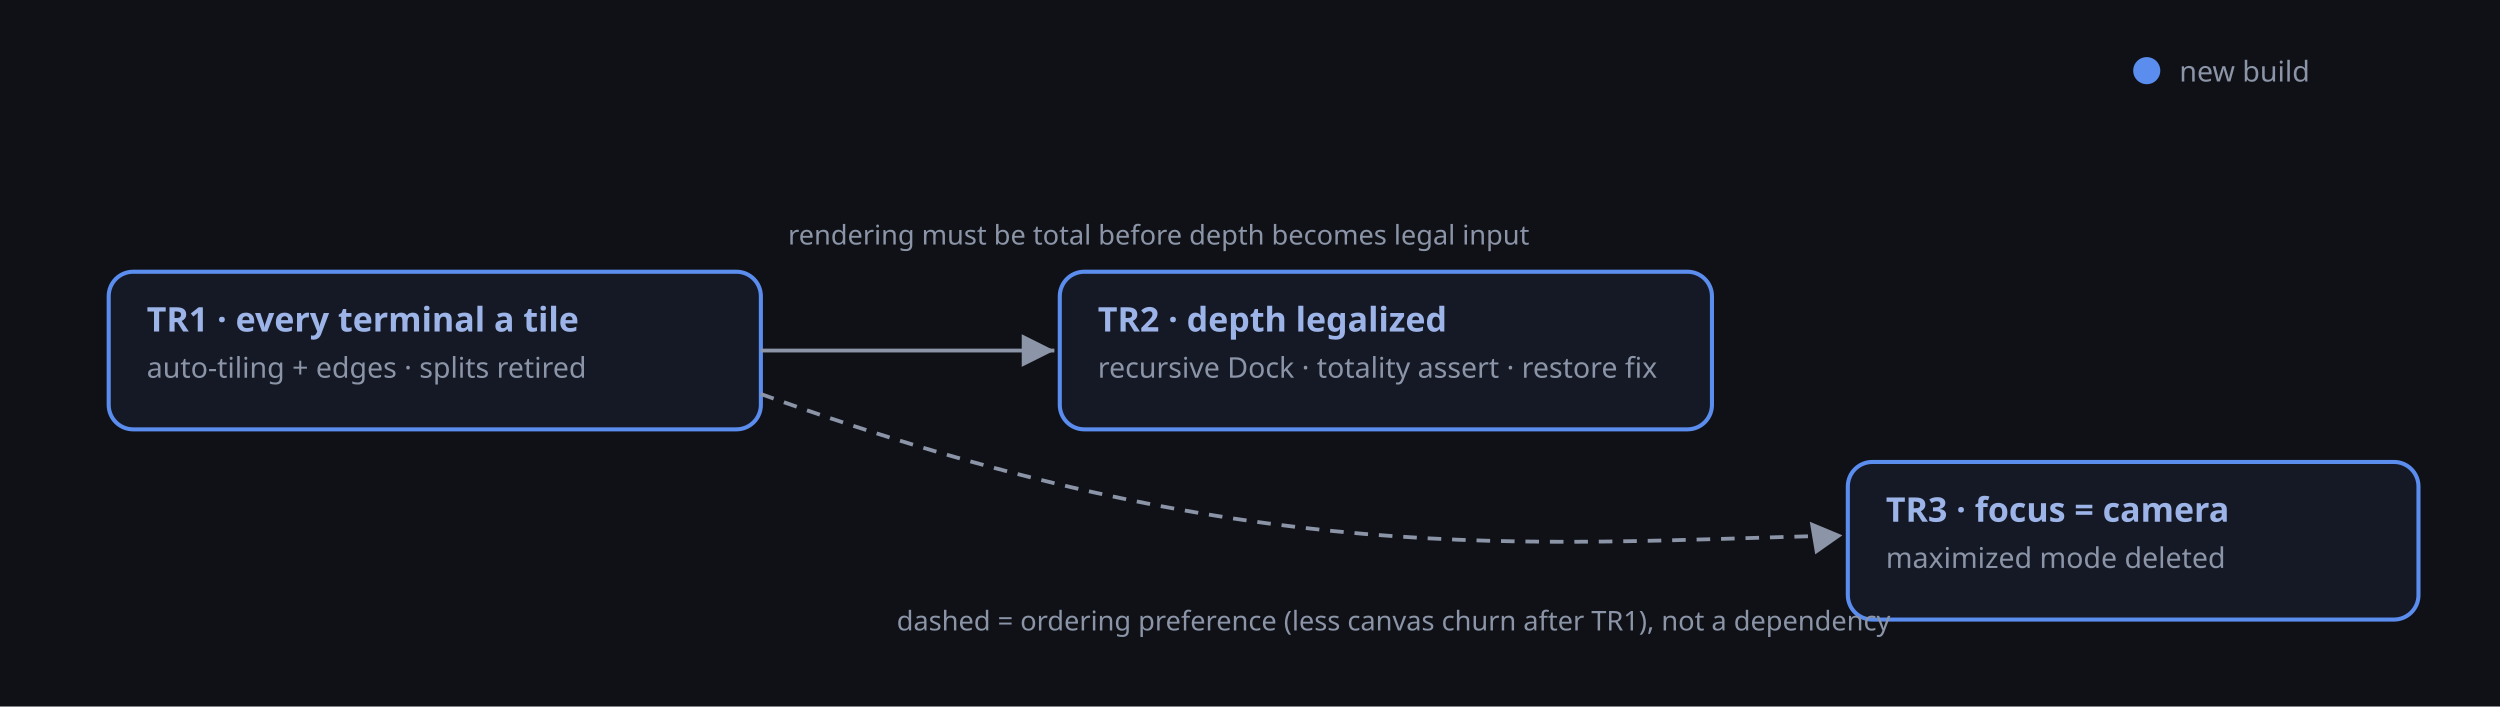
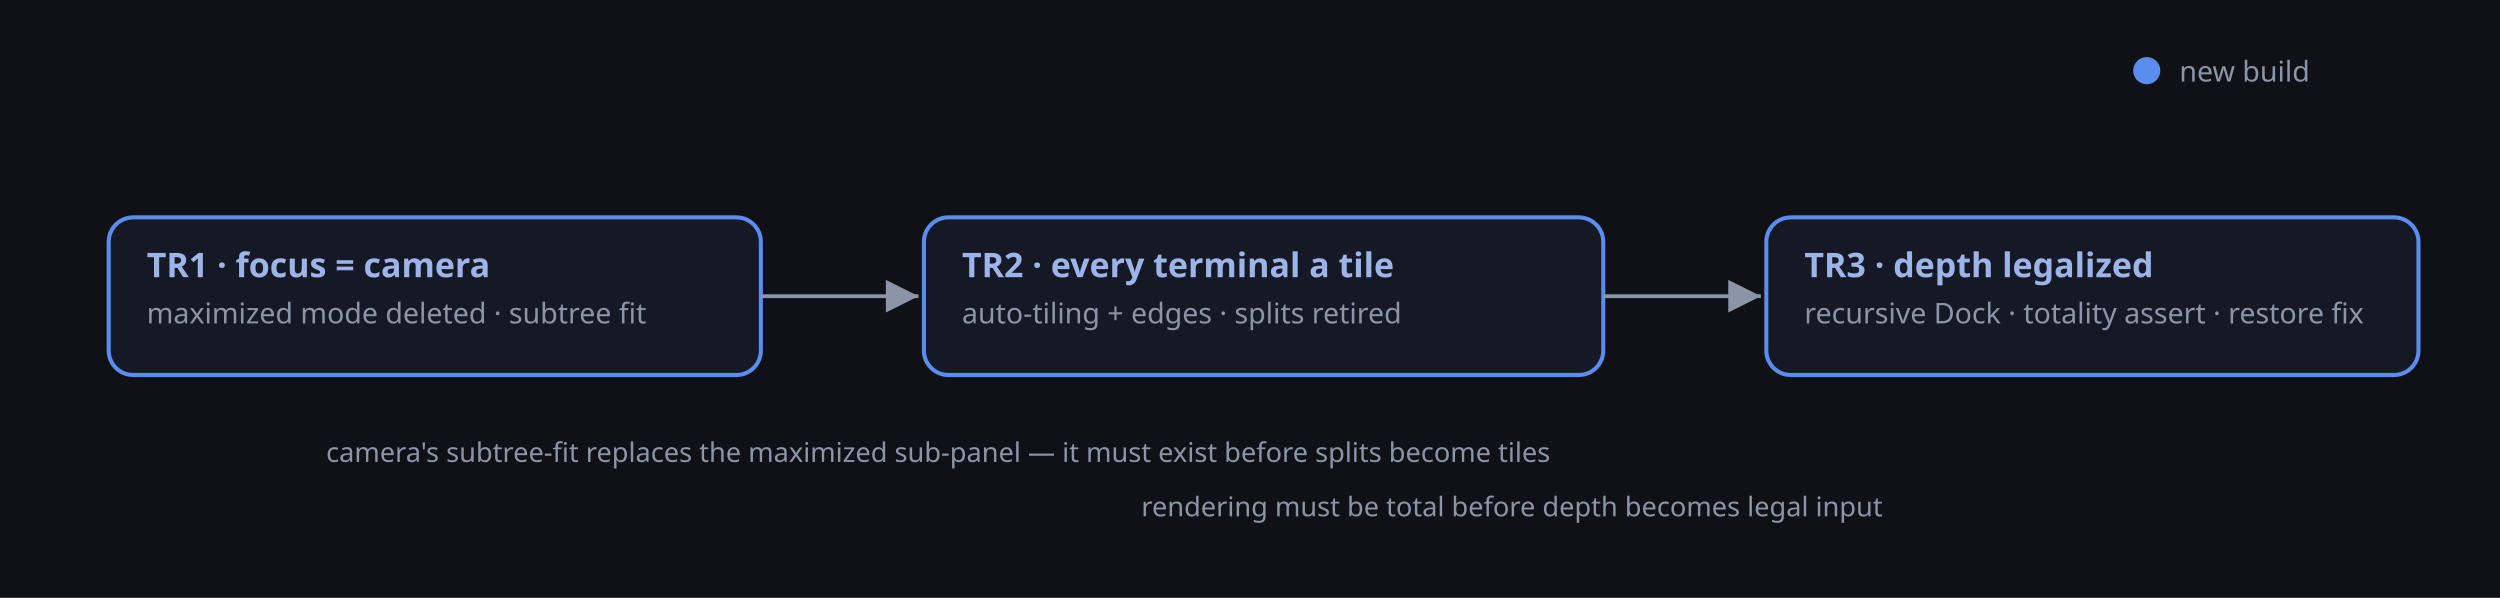
- <svg xmlns="http://www.w3.org/2000/svg" viewBox="0 0 920 260" font-family="system-ui, sans-serif">
-   <rect width="920" height="260" fill="#0f1117" />
+ <svg xmlns="http://www.w3.org/2000/svg" viewBox="0 0 920 220" font-family="system-ui, sans-serif">
+   <rect width="920" height="220" fill="#0f1117" />
  <g font-size="10.5" fill="#8b95a7">
    <circle cx="790" cy="26" r="5" fill="#5b8def" />
    <text x="802" y="30">new build</text>
  </g>
  <g>
-     <rect x="40" y="100" width="240" height="58" rx="9" fill="#141925" stroke="#5b8def" stroke-width="1.5" />
-     <text x="54" y="122" fill="#9db4e8" font-size="12.5" font-weight="600">TR1 · every terminal a tile</text>
-     <text x="54" y="139" fill="#8b95a7" font-size="10.5">auto-tiling + edges · splits retired</text>
-     <rect x="390" y="100" width="240" height="58" rx="9" fill="#141925" stroke="#5b8def" stroke-width="1.5" />
-     <text x="404" y="122" fill="#9db4e8" font-size="12.5" font-weight="600">TR2 · depth legalized</text>
-     <text x="404" y="139" fill="#8b95a7" font-size="10.5">recursive Dock · totality assert · restore fix</text>
-     <rect x="680" y="170" width="210" height="58" rx="9" fill="#141925" stroke="#5b8def" stroke-width="1.5" />
-     <text x="694" y="192" fill="#9db4e8" font-size="12.5" font-weight="600">TR3 · focus = camera</text>
-     <text x="694" y="209" fill="#8b95a7" font-size="10.5">maximized mode deleted</text>
+     <rect x="40" y="80" width="240" height="58" rx="9" fill="#141925" stroke="#5b8def" stroke-width="1.5" />
+     <text x="54" y="102" fill="#9db4e8" font-size="12.5" font-weight="600">TR1 · focus = camera</text>
+     <text x="54" y="119" fill="#8b95a7" font-size="10.5">maximized mode deleted · subtree fit</text>
+     <rect x="340" y="80" width="250" height="58" rx="9" fill="#141925" stroke="#5b8def" stroke-width="1.5" />
+     <text x="354" y="102" fill="#9db4e8" font-size="12.5" font-weight="600">TR2 · every terminal a tile</text>
+     <text x="354" y="119" fill="#8b95a7" font-size="10.5">auto-tiling + edges · splits retired</text>
+     <rect x="650" y="80" width="240" height="58" rx="9" fill="#141925" stroke="#5b8def" stroke-width="1.5" />
+     <text x="664" y="102" fill="#9db4e8" font-size="12.5" font-weight="600">TR3 · depth legalized</text>
+     <text x="664" y="119" fill="#8b95a7" font-size="10.5">recursive Dock · totality assert · restore fix</text>
  </g>
-   <path d="M 280 129 L 388 129" stroke="#8b95a7" stroke-width="1.4" fill="none" />
-   <path d="M 388 129 l -12 -6 l 0 12 z" fill="#8b95a7" />
-   <path d="M 280 145 C 460 210, 560 200, 678 197" stroke="#8b95a7" stroke-width="1.4" fill="none" stroke-dasharray="5 4" />
-   <path d="M 678 197 l -12 -5 l 2 12 z" fill="#8b95a7" />
-   <text x="290" y="90" fill="#8b95a7" font-size="10">rendering must be total before depth becomes legal input</text>
-   <text x="330" y="232" fill="#8b95a7" font-size="10">dashed = ordering preference (less canvas churn after TR1), not a dependency</text>
+   <path d="M 280 109 L 338 109" stroke="#8b95a7" stroke-width="1.4" fill="none" />
+   <path d="M 338 109 l -12 -6 l 0 12 z" fill="#8b95a7" />
+   <path d="M 590 109 L 648 109" stroke="#8b95a7" stroke-width="1.4" fill="none" />
+   <path d="M 648 109 l -12 -6 l 0 12 z" fill="#8b95a7" />
+   <text x="120" y="170" fill="#8b95a7" font-size="10">camera's subtree-fit replaces the maximized sub-panel — it must exist before splits become tiles</text>
+   <text x="420" y="190" fill="#8b95a7" font-size="10">rendering must be total before depth becomes legal input</text>
</svg>
